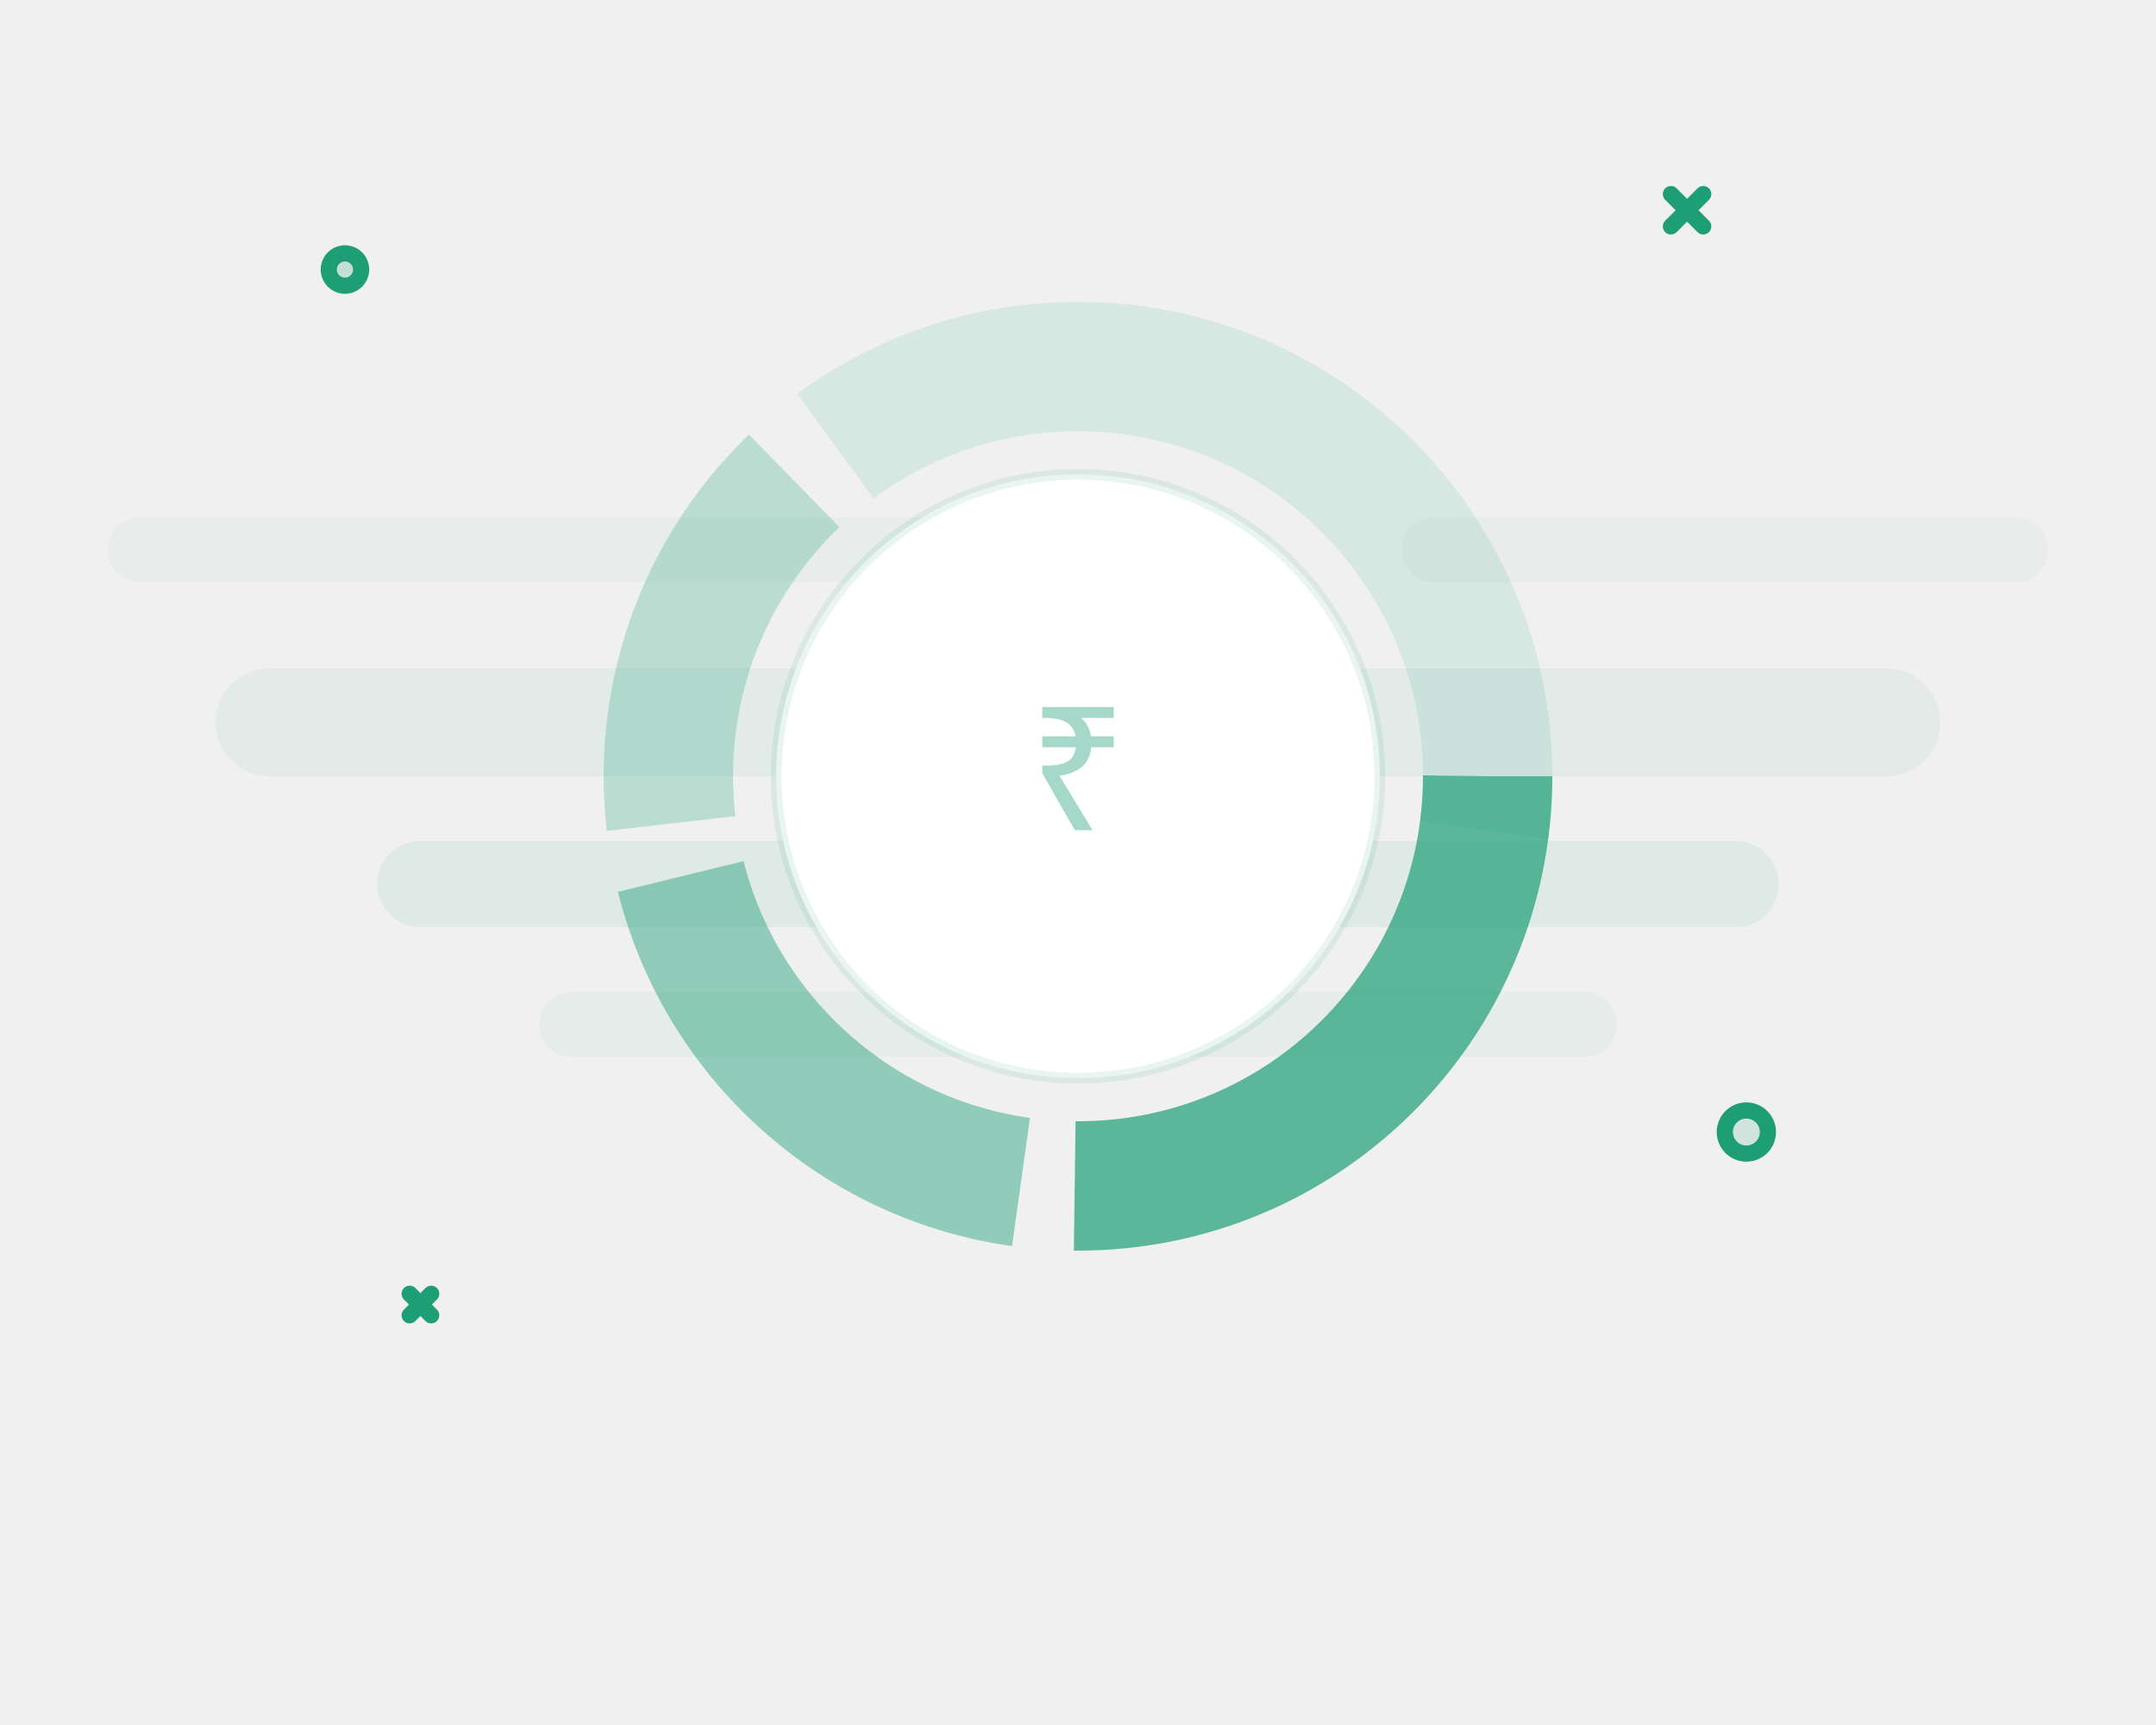
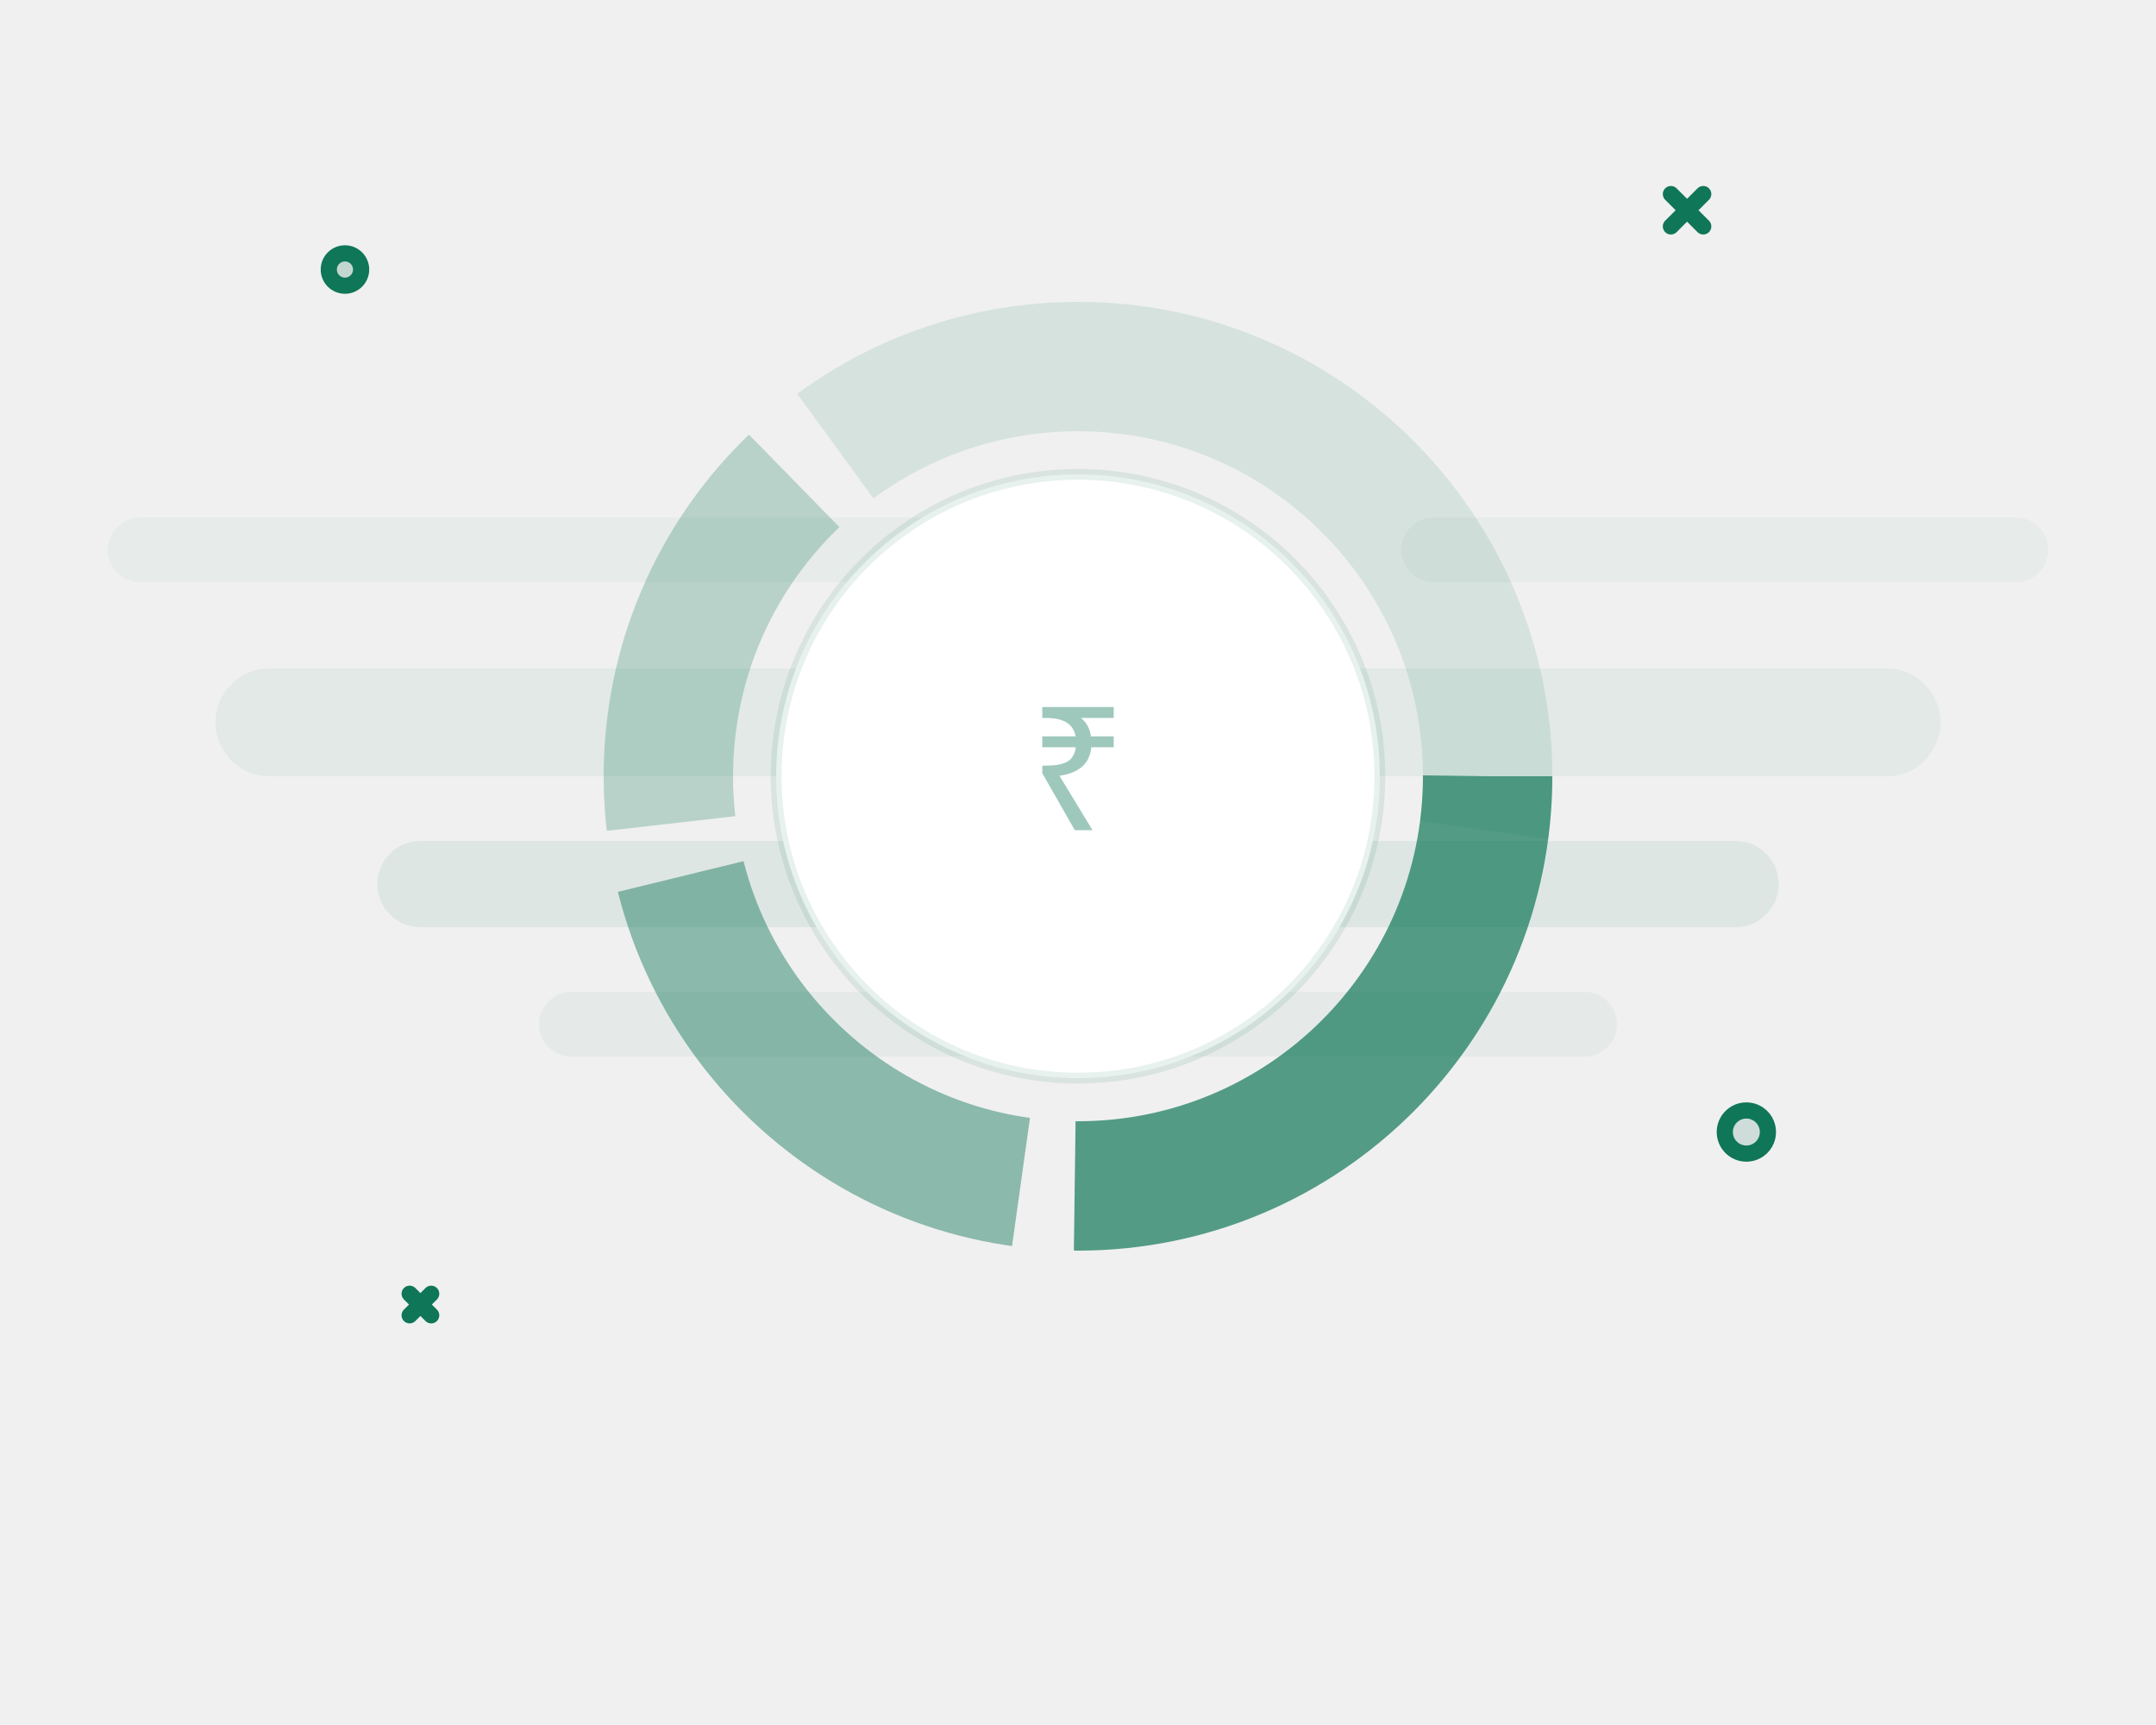
<svg xmlns="http://www.w3.org/2000/svg" width="200" height="160" viewBox="0 0 200 160" fill="none">
-   <rect x="20" y="62" width="160" height="10" rx="5" fill="#1D9E75" fill-opacity="0.06" />
-   <rect x="35" y="78" width="130" height="8" rx="4" fill="#1D9E75" fill-opacity="0.08" />
-   <rect x="50" y="92" width="100" height="6" rx="3" fill="#1D9E75" fill-opacity="0.05" />
-   <rect x="10" y="48" width="80" height="6" rx="3" fill="#1D9E75" fill-opacity="0.04" />
-   <rect x="130" y="48" width="60" height="6" rx="3" fill="#1D9E75" fill-opacity="0.04" />
+   <rect x="20" y="62" width="160" height="10" rx="5" fill="#0F7657" fill-opacity="0.06" />
+   <rect x="35" y="78" width="130" height="8" rx="4" fill="#0F7657" fill-opacity="0.08" />
+   <rect x="50" y="92" width="100" height="6" rx="3" fill="#0F7657" fill-opacity="0.05" />
+   <rect x="10" y="48" width="80" height="6" rx="3" fill="#0F7657" fill-opacity="0.04" />
+   <rect x="130" y="48" width="60" height="6" rx="3" fill="#0F7657" fill-opacity="0.04" />
  <g transform="translate(100, 72)">
-     <circle cx="0" cy="0" r="38" stroke="#1D9E75" stroke-width="12" stroke-dasharray="60 180" stroke-dashoffset="0" fill="none" opacity="0.7" />
-     <circle cx="0" cy="0" r="38" stroke="#1D9E75" stroke-width="12" stroke-dasharray="45 195" stroke-dashoffset="-65" fill="none" opacity="0.45" />
-     <circle cx="0" cy="0" r="38" stroke="#1D9E75" stroke-width="12" stroke-dasharray="35 205" stroke-dashoffset="-115" fill="none" opacity="0.25" />
-     <circle cx="0" cy="0" r="38" stroke="#1D9E75" stroke-width="12" stroke-dasharray="90 150" stroke-dashoffset="-155" fill="none" opacity="0.12" />
-     <circle cx="0" cy="0" r="28" fill="white" stroke="#1D9E75" stroke-width="1" stroke-opacity="0.1" />
-     <text x="0" y="5" text-anchor="middle" font-family="system-ui" font-size="16" fill="#1D9E75" opacity="0.4">₹</text>
+     <circle cx="0" cy="0" r="38" stroke="#0F7657" stroke-width="12" stroke-dasharray="60 180" stroke-dashoffset="0" fill="none" opacity="0.7" />
+     <circle cx="0" cy="0" r="38" stroke="#0F7657" stroke-width="12" stroke-dasharray="45 195" stroke-dashoffset="-65" fill="none" opacity="0.45" />
+     <circle cx="0" cy="0" r="38" stroke="#0F7657" stroke-width="12" stroke-dasharray="35 205" stroke-dashoffset="-115" fill="none" opacity="0.25" />
+     <circle cx="0" cy="0" r="38" stroke="#0F7657" stroke-width="12" stroke-dasharray="90 150" stroke-dashoffset="-155" fill="none" opacity="0.12" />
+     <circle cx="0" cy="0" r="28" fill="white" stroke="#0F7657" stroke-width="1" stroke-opacity="0.1" />
+     <text x="0" y="5" text-anchor="middle" font-family="system-ui" font-size="16" fill="#0F7657" opacity="0.4">₹</text>
  </g>
-   <g stroke="#1D9E75" stroke-width="1.5" stroke-linecap="round">
+   <g stroke="#0F7657" stroke-width="1.5" stroke-linecap="round">
    <path d="M155 18L158 21M158 18L155 21" />
    <path d="M38 120L40 122M40 120L38 122" />
-     <circle cx="162" cy="105" r="2" fill="#1D9E75" fill-opacity="0.15" />
-     <circle cx="32" cy="25" r="1.5" fill="#1D9E75" fill-opacity="0.2" />
+     <circle cx="162" cy="105" r="2" fill="#0F7657" fill-opacity="0.15" />
+     <circle cx="32" cy="25" r="1.5" fill="#0F7657" fill-opacity="0.2" />
  </g>
</svg>
